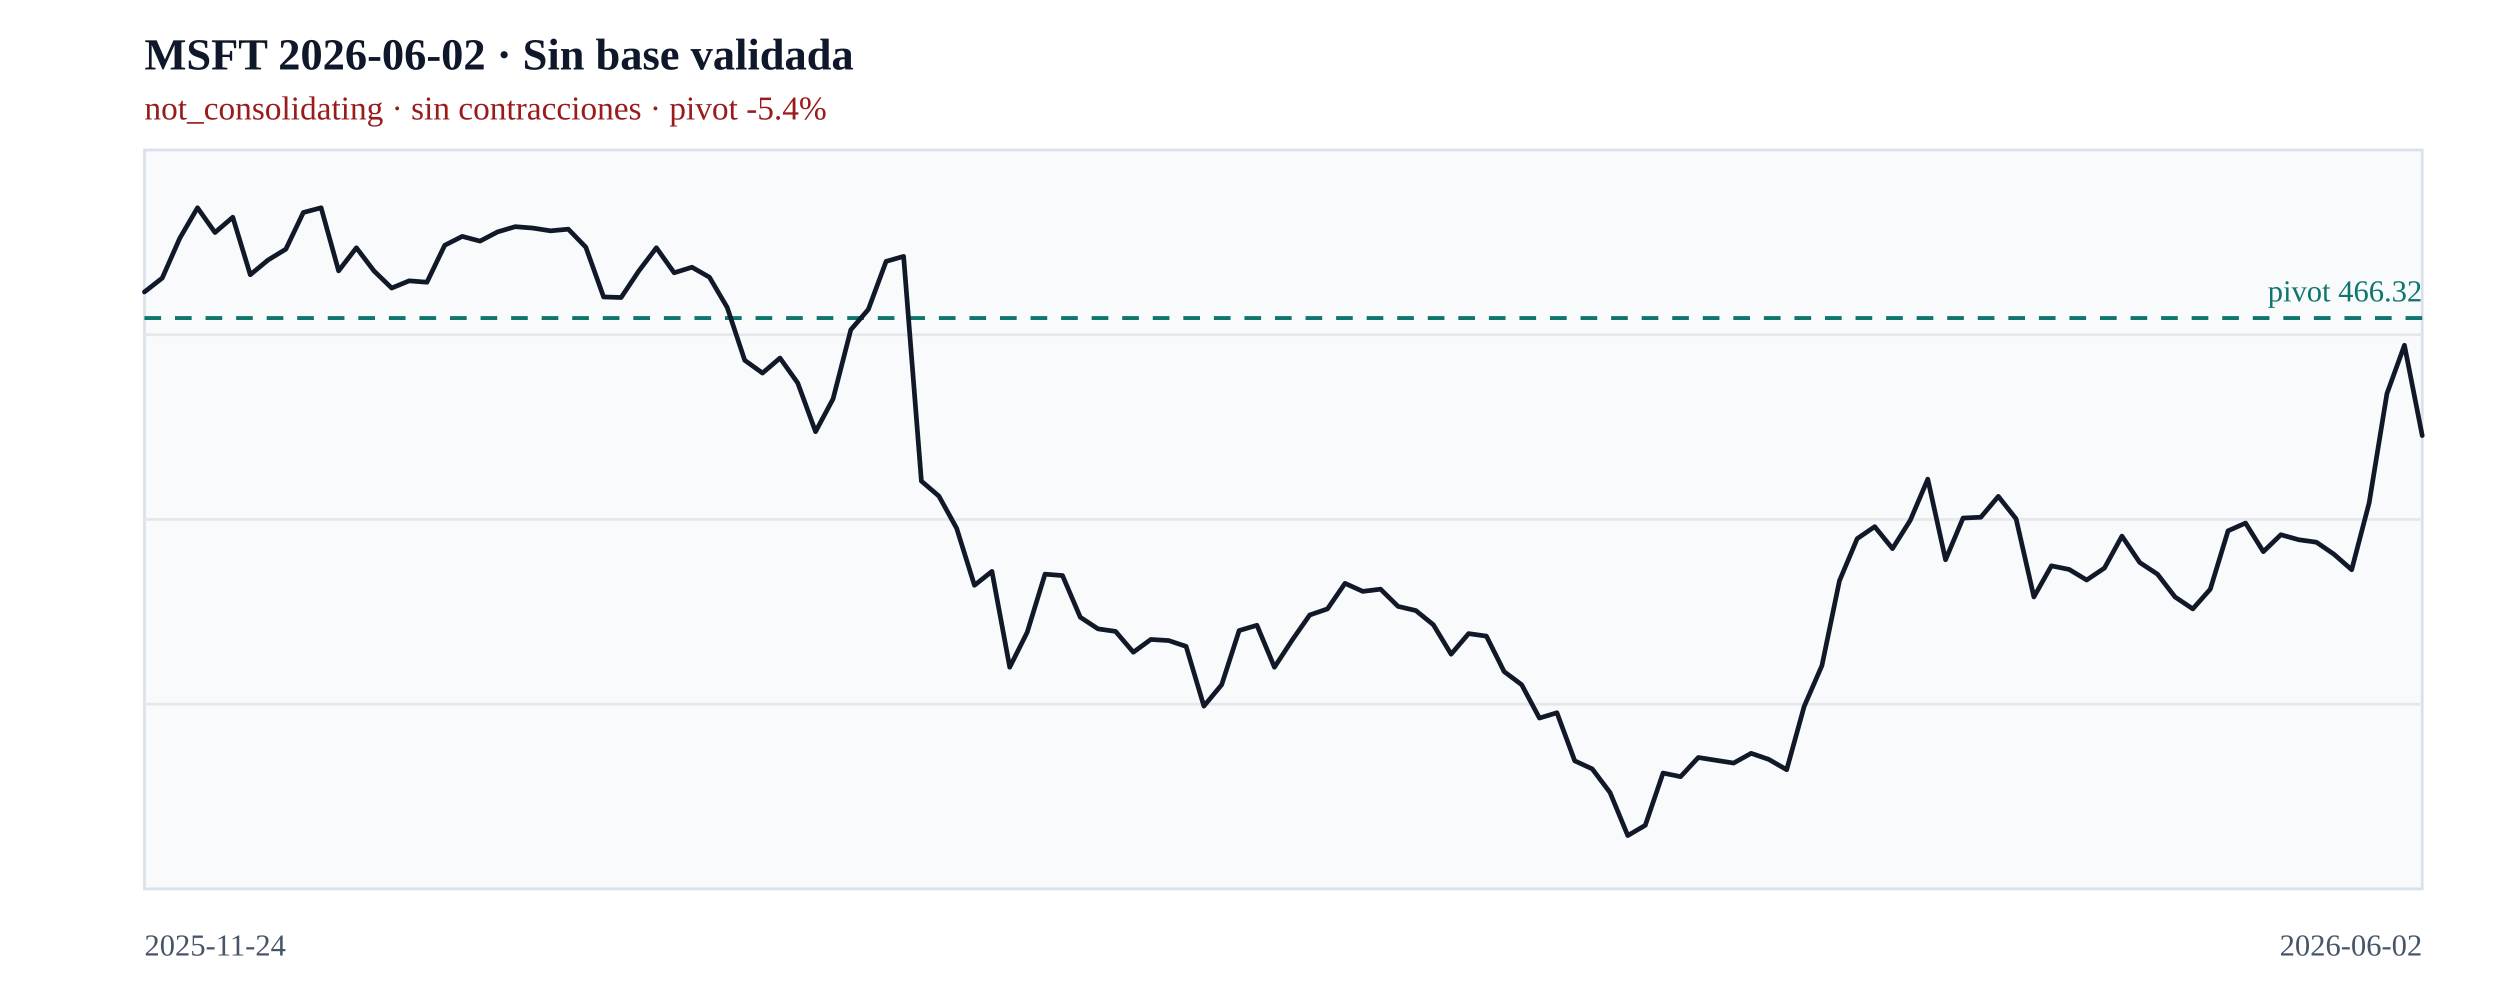
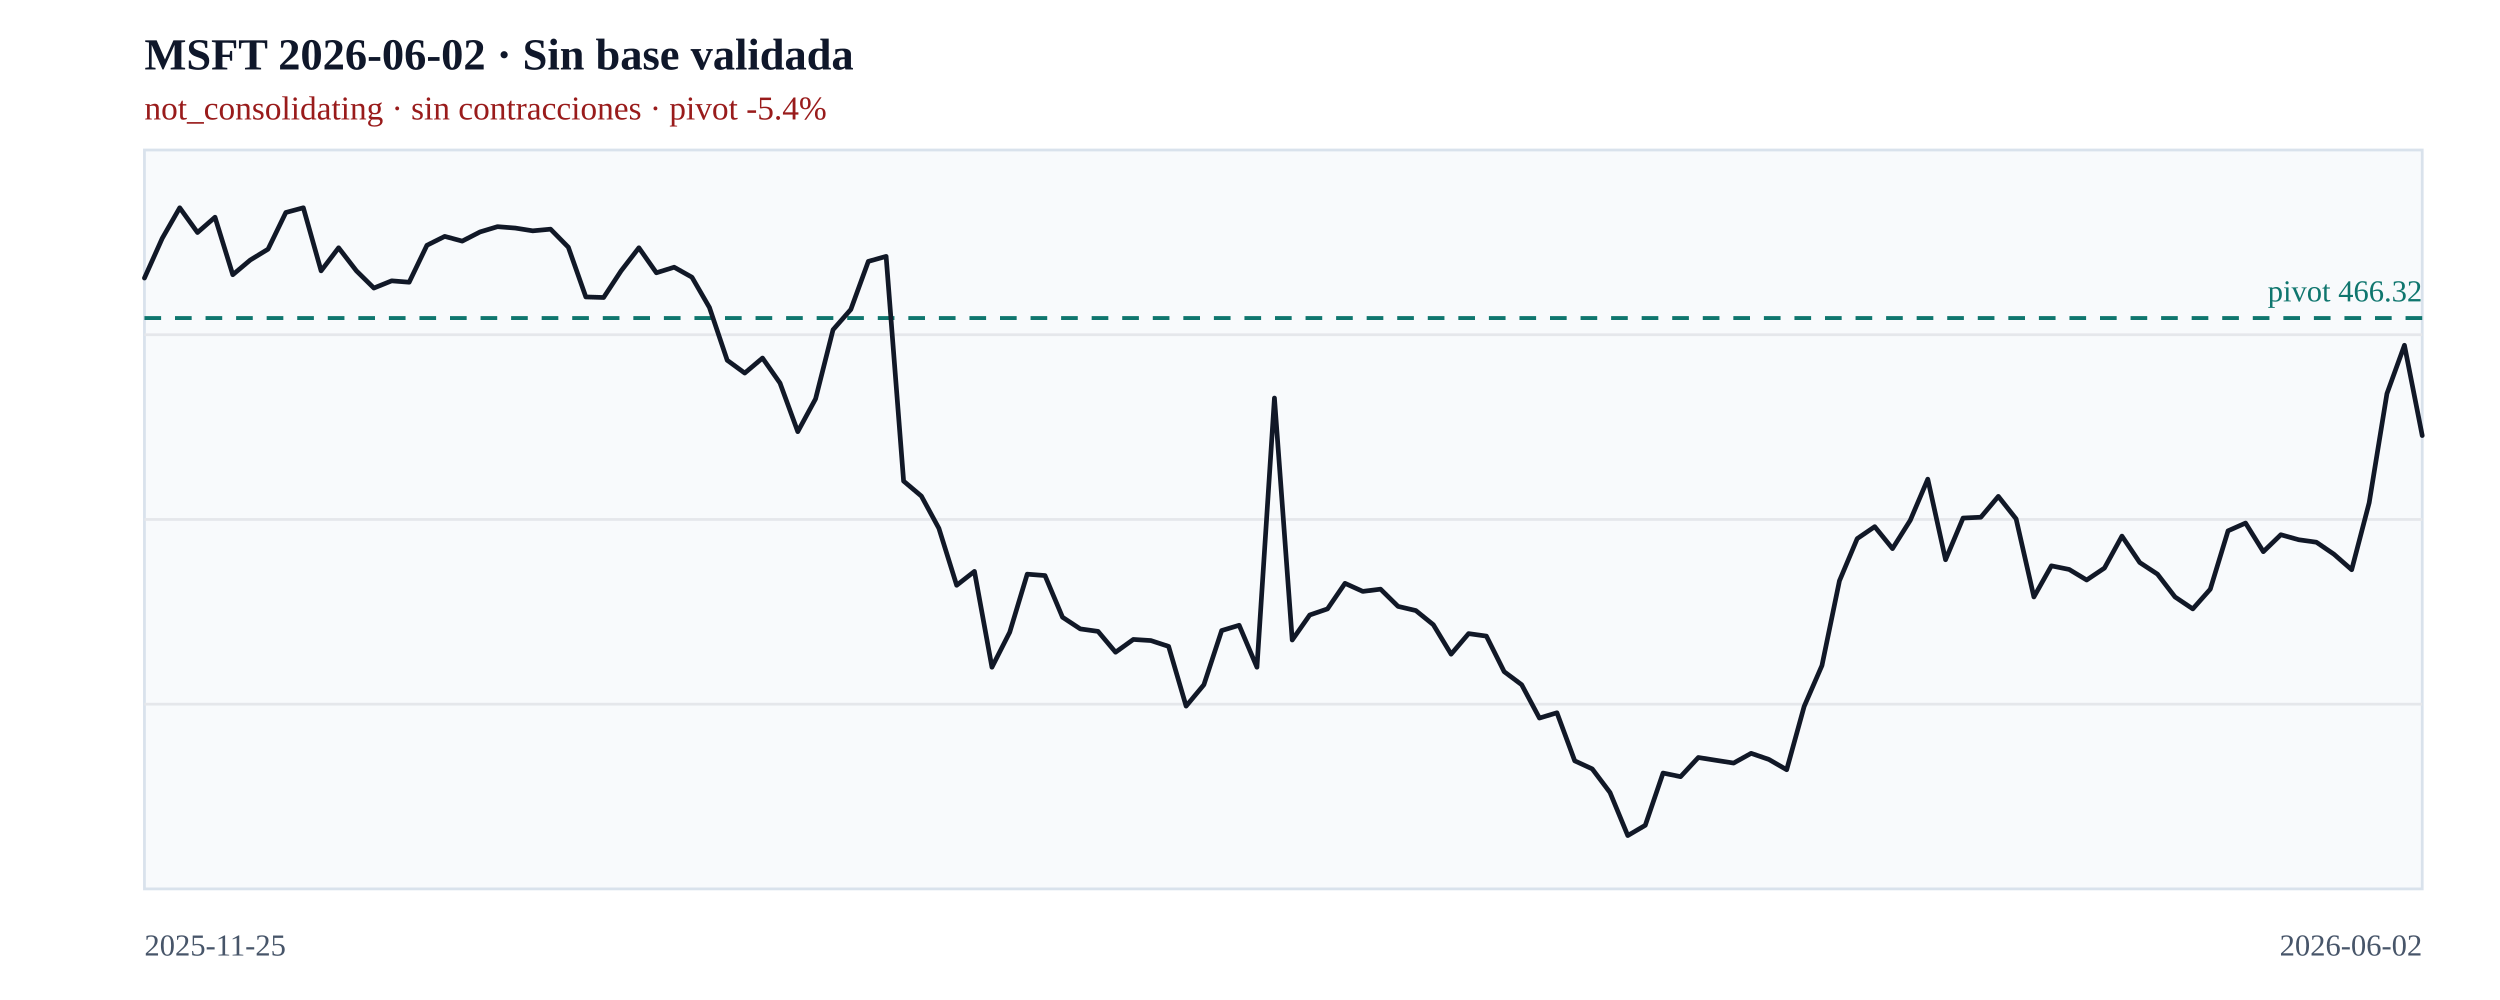
<svg xmlns="http://www.w3.org/2000/svg" width="900" height="360" viewBox="0 0 900 360" role="img" aria-label="MSFT 2026-06-02 · Sin base validada">
  <rect width="900" height="360" fill="#ffffff" />
  <rect x="52" y="54" width="820" height="266" fill="#f8fafc" stroke="#d9e2ec" />
  <text x="52" y="25" font-size="16" font-weight="700" fill="#0f172a">MSFT 2026-06-02 · Sin base validada</text>
  <text x="52" y="43" font-size="12" fill="#991b1b">not_consolidating · sin contracciones · pivot -5.4%</text>
  <path d="M 52 120.5 H 872 M 52 187 H 872 M 52 253.5 H 872" stroke="#e5e7eb" stroke-width="1" />
  <line x1="52" y1="114.5" x2="872" y2="114.5" stroke="#0f766e" stroke-width="1.4" stroke-dasharray="6 5" />
  <text x="872" y="108.5" text-anchor="end" font-size="11" fill="#0f766e">pivot 466.32</text>
-   <polyline points="52.0,105.1 58.4,100.1 64.7,85.8 71.1,74.8 77.4,83.7 83.8,78.2 90.1,98.9 96.5,93.6 102.9,89.7 109.2,76.5 115.6,74.8 121.9,97.5 128.3,89.2 134.6,97.5 141.0,103.7 147.3,101.1 153.7,101.6 160.1,88.3 166.4,85.1 172.8,86.8 179.1,83.5 185.5,81.6 191.8,82.1 198.2,83.1 204.6,82.5 210.9,89.0 217.3,106.9 223.6,107.1 230.0,97.5 236.3,89.2 242.7,98.2 249.1,96.2 255.4,99.8 261.8,110.7 268.1,129.7 274.5,134.3 280.8,128.9 287.2,137.9 293.6,155.4 299.9,143.6 306.3,118.7 312.6,111.4 319.0,94.1 325.3,92.3 331.7,173.2 338.0,178.6 344.4,190.2 350.8,210.7 357.1,205.7 363.5,240.2 369.8,227.6 376.2,206.7 382.5,207.2 388.9,222.2 395.3,226.4 401.6,227.3 408.0,234.8 414.3,230.2 420.7,230.6 427.0,232.7 433.4,254.2 439.8,246.5 446.1,227.0 452.5,225.1 458.8,240.2 465.2,230.4 471.5,221.4 477.9,219.2 484.2,210.0 490.6,212.9 497.0,212.1 503.3,218.3 509.7,219.8 516.0,224.9 522.4,235.5 528.7,228.1 535.1,229.0 541.5,241.8 547.8,246.5 554.2,258.5 560.5,256.6 566.9,273.9 573.2,276.8 579.6,285.3 586.0,300.8 592.3,297.1 598.7,278.3 605.0,279.6 611.4,272.7 617.7,273.7 624.1,274.7 630.4,271.2 636.8,273.4 643.2,277.1 649.5,254.3 655.9,239.6 662.2,209.1 668.6,193.9 674.9,189.6 681.3,197.5 687.7,187.3 694.0,172.5 700.4,201.5 706.7,186.5 713.1,186.2 719.4,178.7 725.8,186.8 732.2,214.9 738.5,203.7 744.9,205.0 751.2,208.8 757.6,204.5 763.9,193.0 770.3,202.5 776.7,206.7 783.0,214.9 789.4,219.2 795.7,212.1 802.1,191.1 808.4,188.3 814.8,198.6 821.1,192.5 827.5,194.3 833.9,195.2 840.2,199.5 846.6,205.1 852.9,181.0 859.3,141.7 865.6,124.3 872.0,156.8" fill="none" stroke="#111827" stroke-width="1.7" stroke-linejoin="round" stroke-linecap="round" />
-   <text x="52" y="344" font-size="11" fill="#475569">2025-11-24</text>
+   <polyline points="52.0,100.1 58.4,85.8 64.7,74.8 71.1,83.7 77.4,78.2 83.8,98.9 90.1,93.6 96.5,89.7 102.9,76.5 109.2,74.8 115.6,97.5 121.9,89.2 128.3,97.5 134.6,103.7 141.0,101.1 147.3,101.6 153.7,88.3 160.1,85.1 166.4,86.8 172.8,83.5 179.1,81.6 185.5,82.1 191.8,83.1 198.2,82.5 204.6,89.0 210.9,106.9 217.3,107.1 223.6,97.5 230.0,89.2 236.3,98.2 242.7,96.2 249.1,99.8 255.4,110.7 261.8,129.7 268.1,134.3 274.5,128.9 280.8,137.9 287.2,155.4 293.6,143.6 299.9,118.7 306.3,111.4 312.6,94.1 319.0,92.3 325.3,173.2 331.7,178.6 338.0,190.2 344.4,210.7 350.8,205.7 357.1,240.2 363.5,227.6 369.8,206.7 376.2,207.2 382.5,222.2 388.9,226.4 395.3,227.3 401.6,234.8 408.0,230.2 414.3,230.6 420.7,232.7 427.0,254.2 433.4,246.5 439.8,227.0 446.1,225.1 452.5,240.2 458.8,143.3 465.2,230.4 471.5,221.4 477.9,219.2 484.2,210.0 490.6,212.9 497.0,212.1 503.3,218.3 509.7,219.8 516.0,224.9 522.4,235.5 528.7,228.1 535.1,229.0 541.5,241.8 547.8,246.5 554.2,258.5 560.5,256.6 566.9,273.9 573.2,276.8 579.6,285.3 586.0,300.8 592.3,297.1 598.7,278.3 605.0,279.6 611.4,272.7 617.7,273.7 624.1,274.7 630.4,271.2 636.8,273.4 643.2,277.1 649.5,254.3 655.9,239.6 662.2,209.1 668.6,193.9 674.9,189.6 681.3,197.5 687.7,187.3 694.0,172.5 700.4,201.5 706.7,186.5 713.1,186.2 719.4,178.7 725.8,186.8 732.2,214.9 738.5,203.7 744.9,205.0 751.2,208.8 757.6,204.5 763.9,193.0 770.3,202.5 776.7,206.7 783.0,214.9 789.4,219.2 795.7,212.1 802.1,191.1 808.4,188.3 814.8,198.6 821.1,192.5 827.5,194.3 833.9,195.2 840.2,199.5 846.6,205.1 852.9,181.0 859.3,141.7 865.6,124.3 872.0,156.8" fill="none" stroke="#111827" stroke-width="1.7" stroke-linejoin="round" stroke-linecap="round" />
+   <text x="52" y="344" font-size="11" fill="#475569">2025-11-25</text>
  <text x="872" y="344" text-anchor="end" font-size="11" fill="#475569">2026-06-02</text>
</svg>
